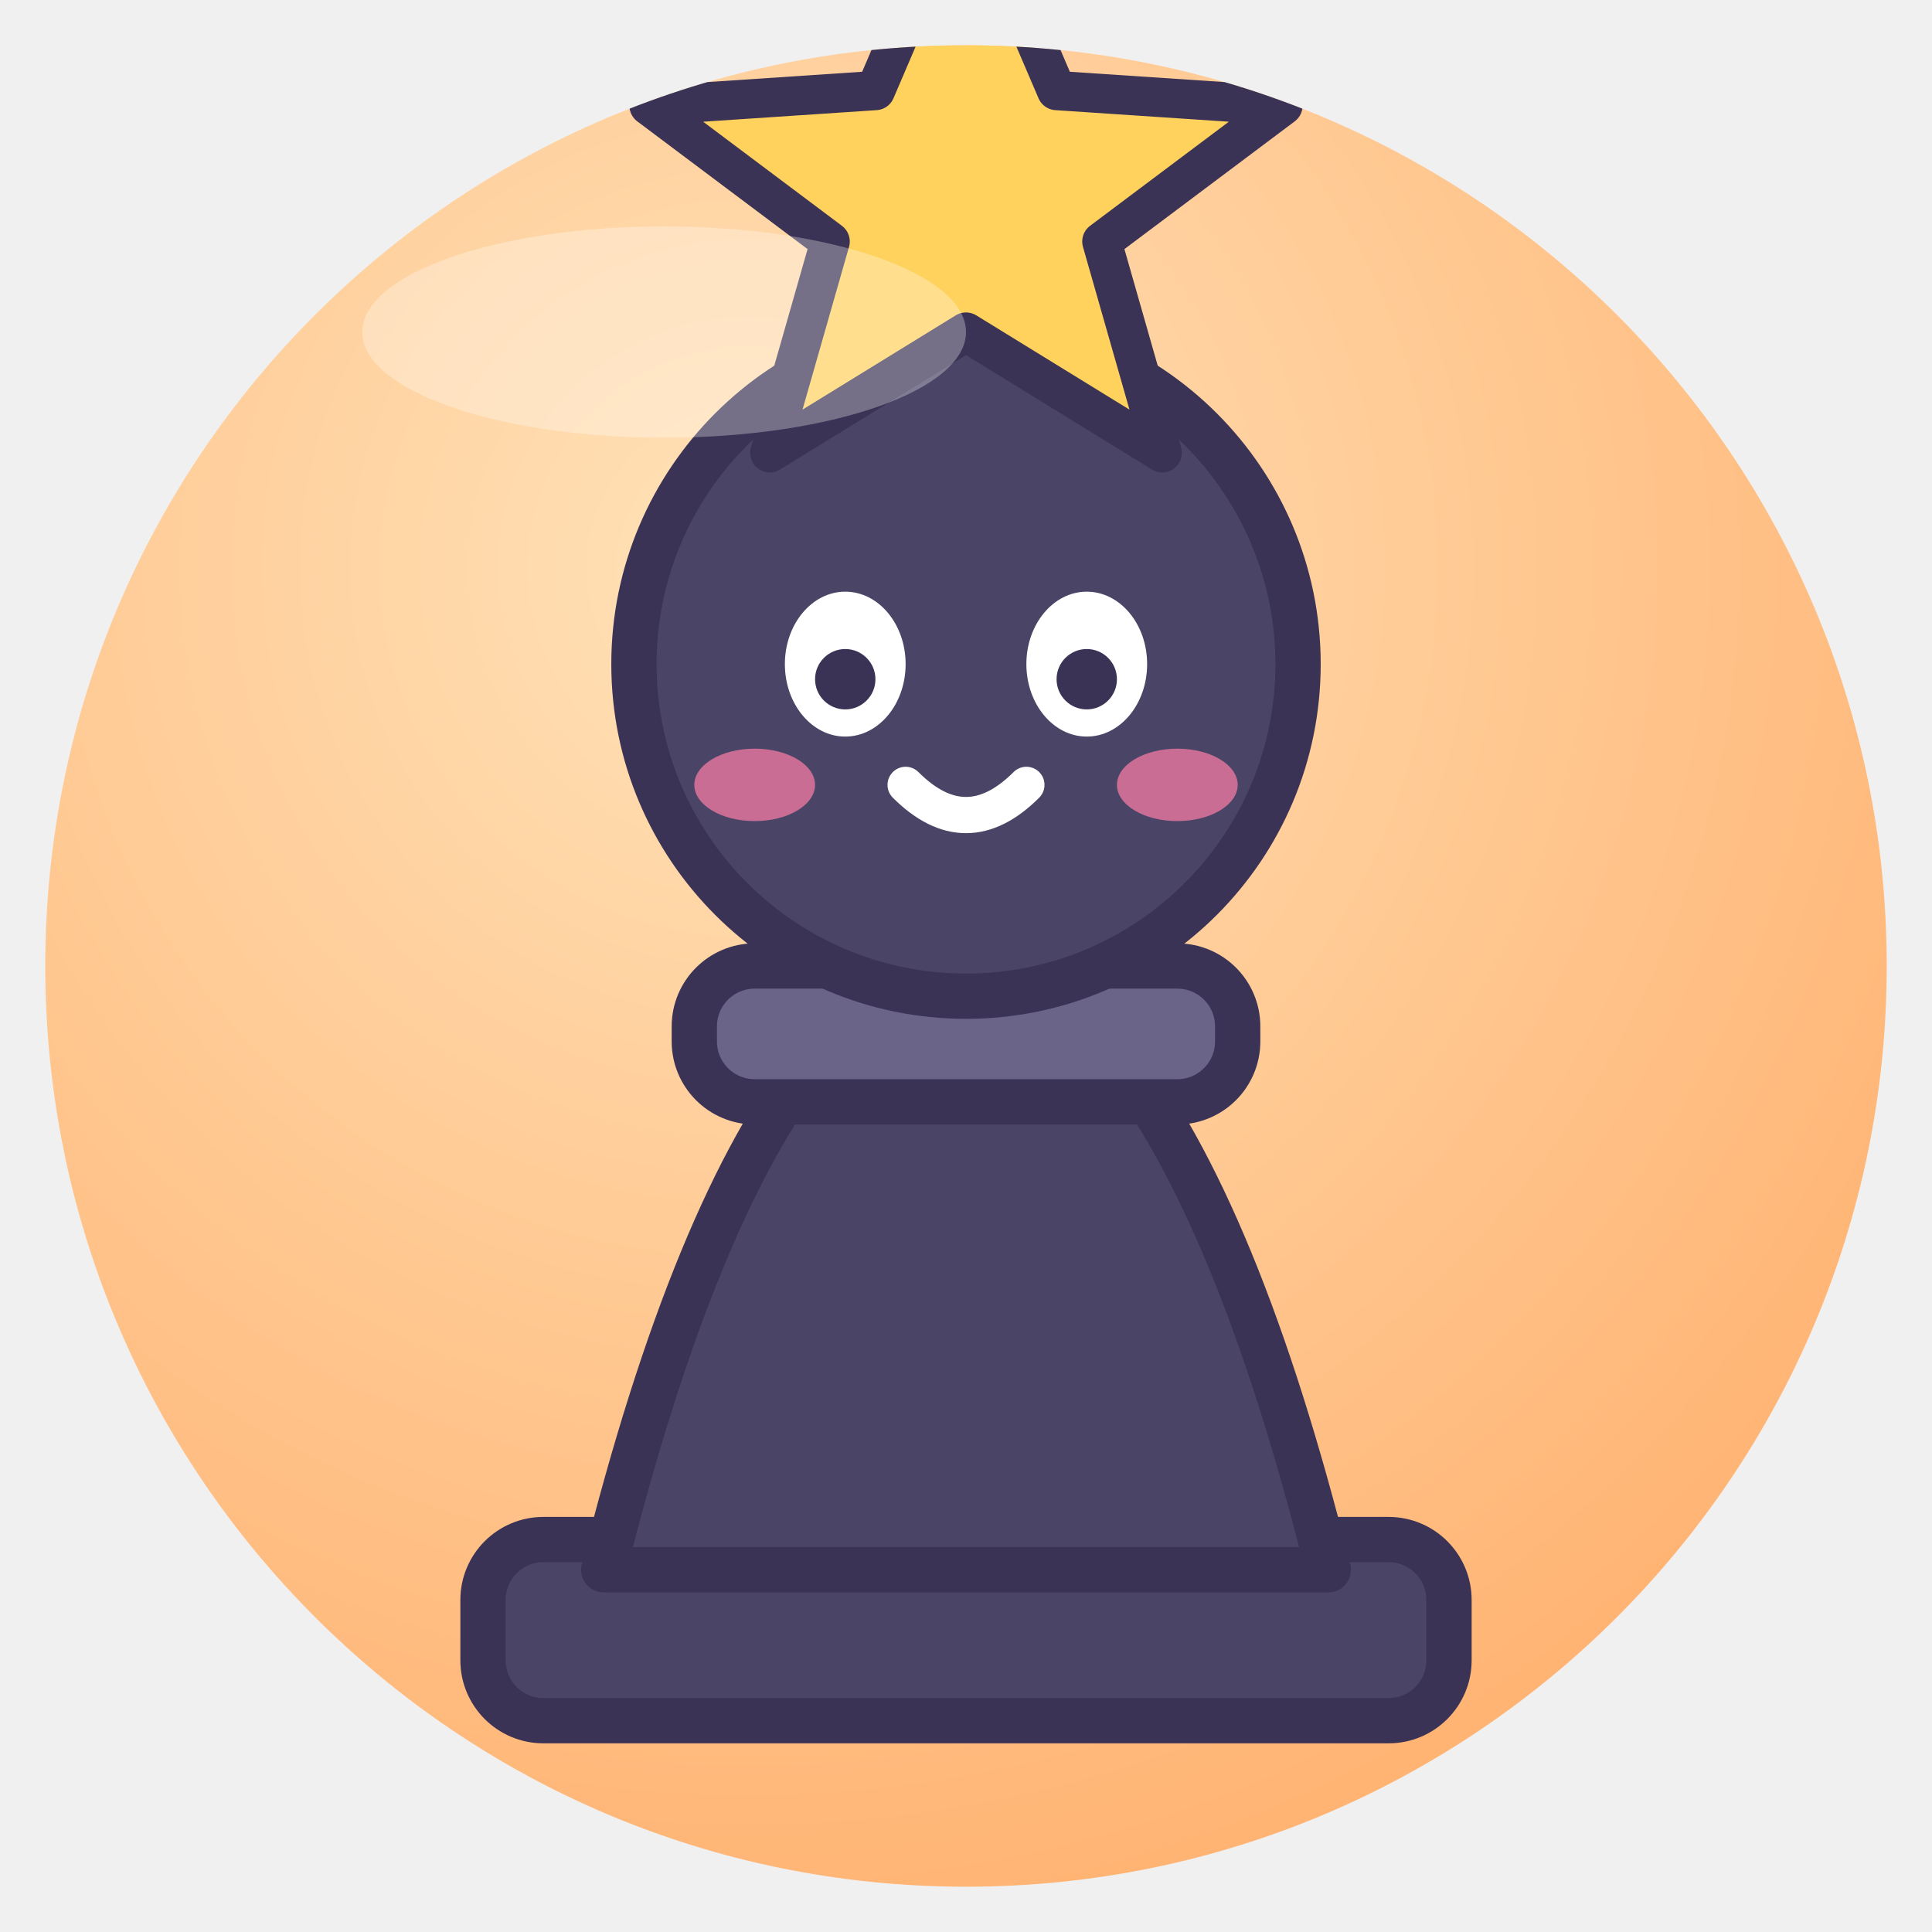
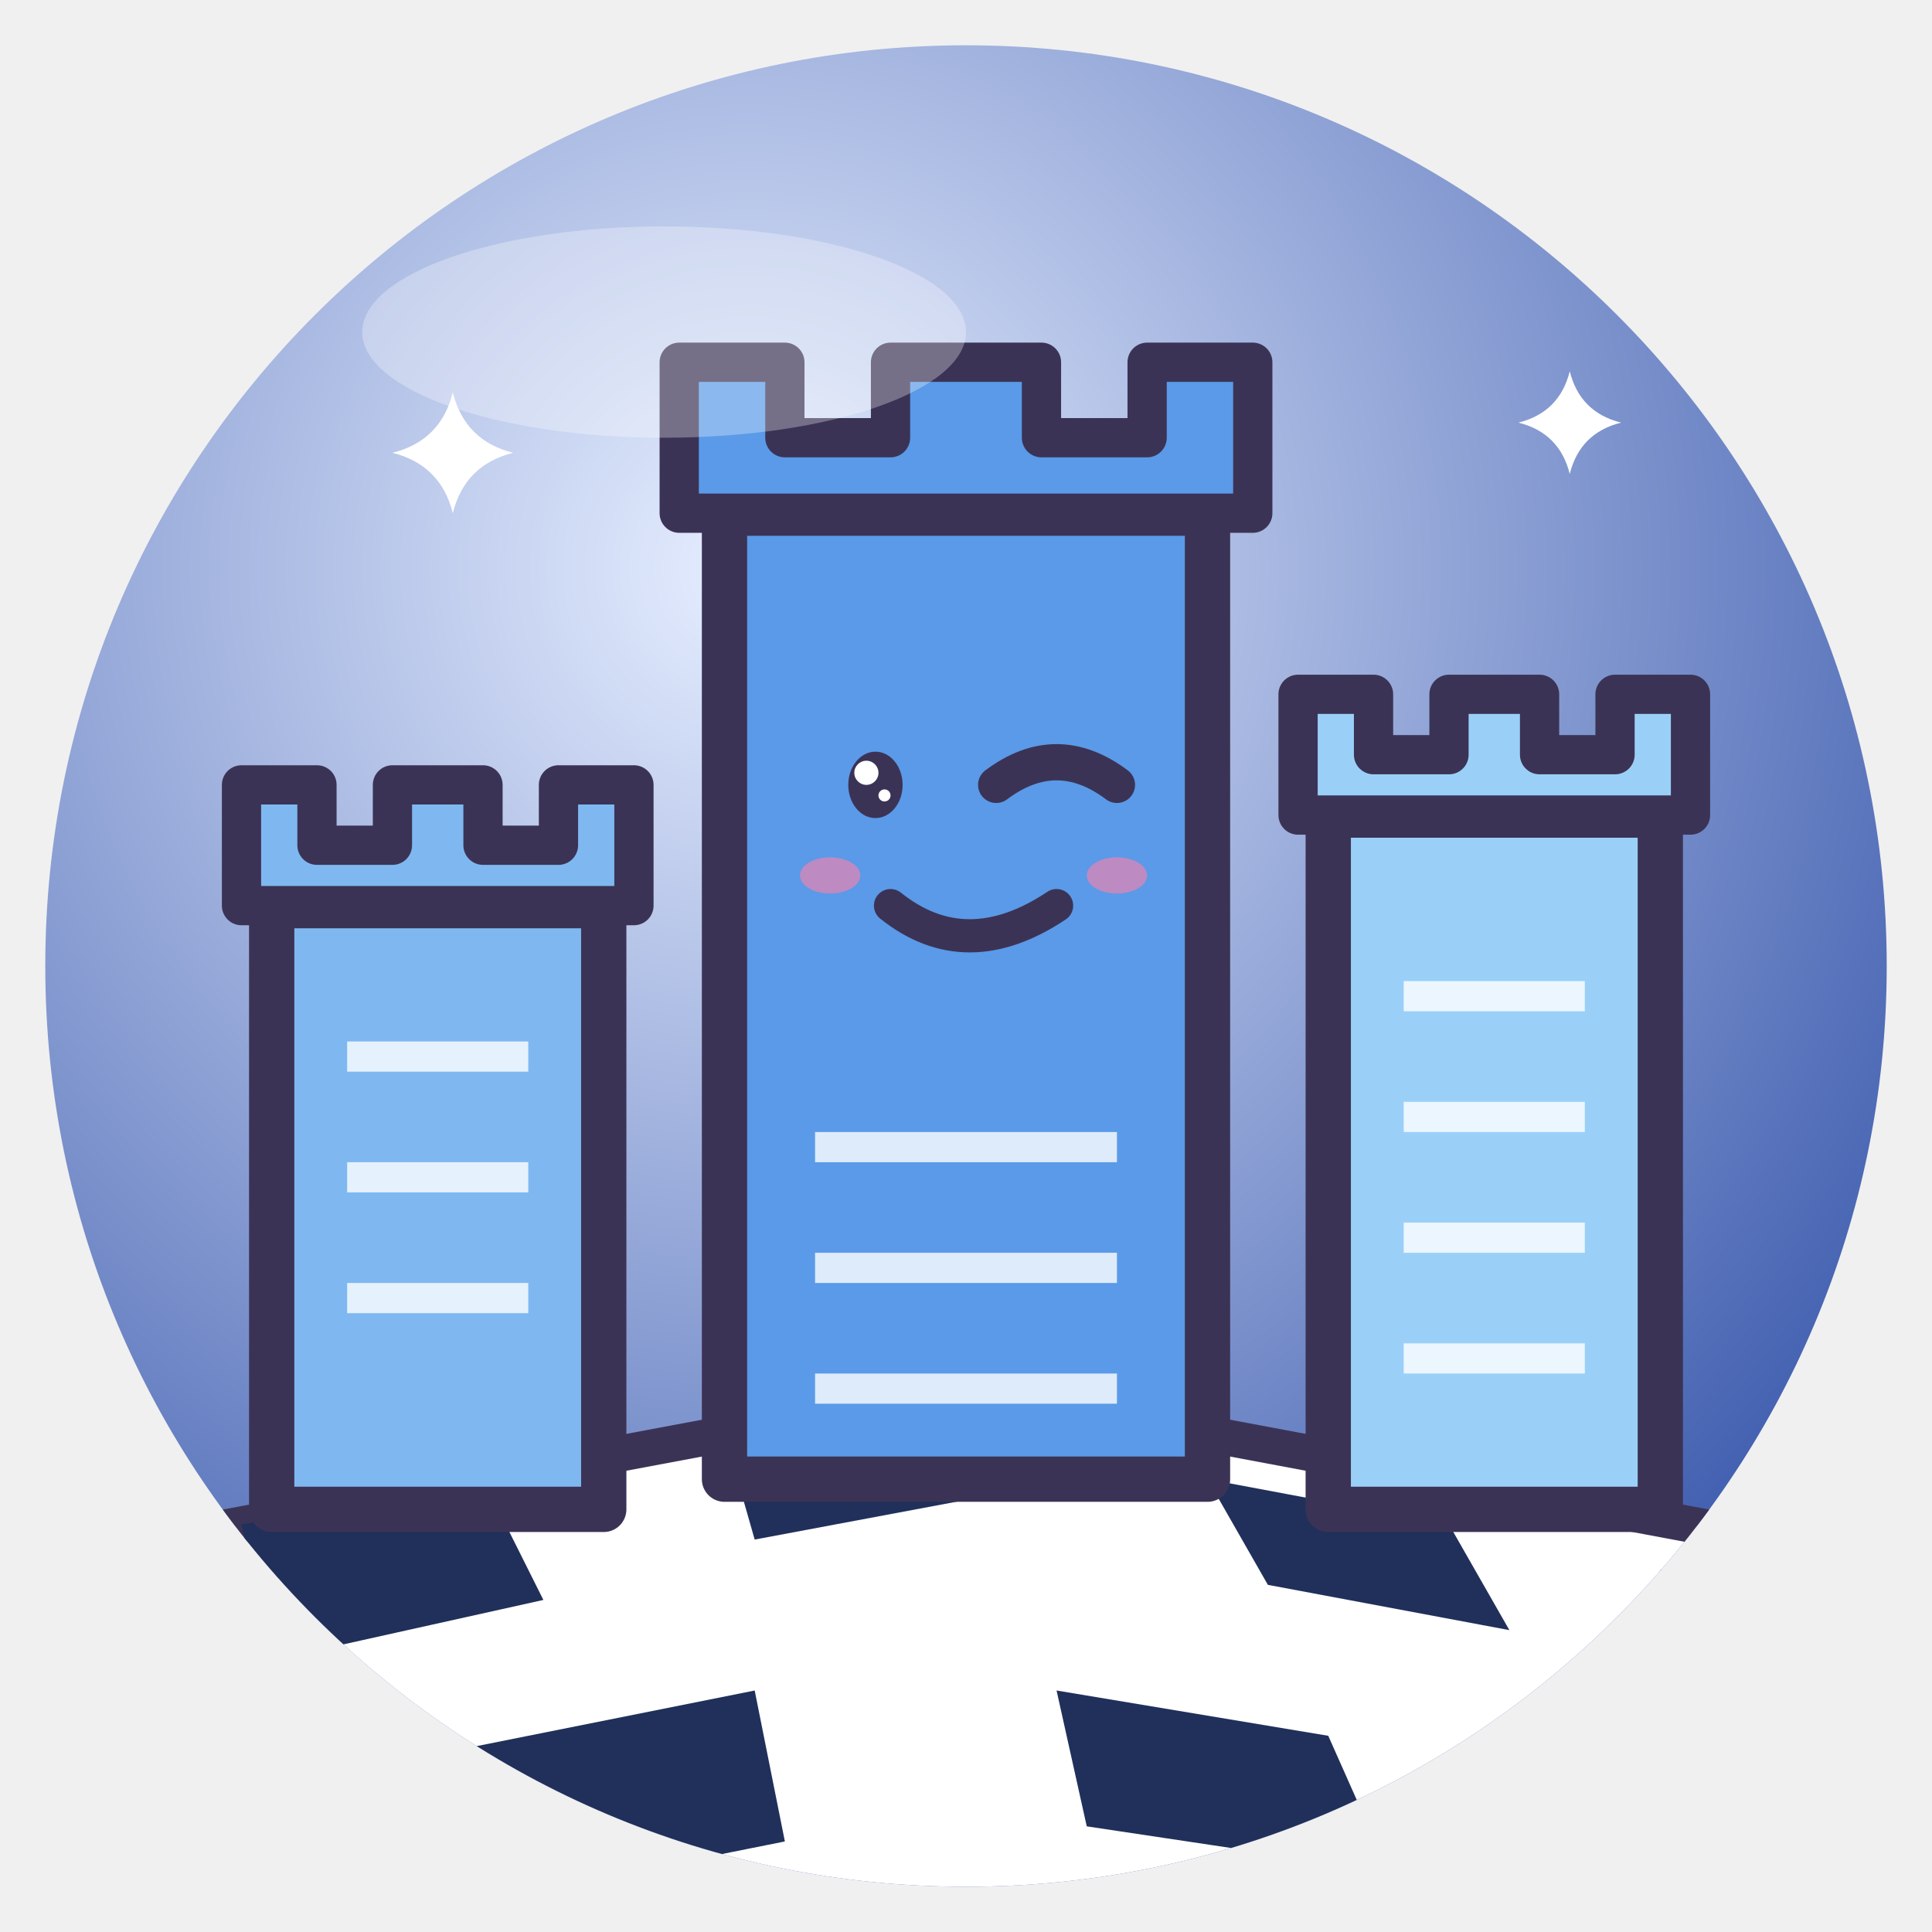
<svg xmlns="http://www.w3.org/2000/svg" viewBox="0 0 128 128" width="128" height="128">
  <defs>
    <radialGradient id="g" cx="38%" cy="28%" r="85%">
-       <stop offset="0" stop-color="#FFE2B8" />
-       <stop offset="1" stop-color="#FFAE6B" />
+       <stop offset="0" stop-color="#E6EEFF" />
+       <stop offset="1" stop-color="#2C4DA6" />
    </radialGradient>
    <clipPath id="c">
      <circle cx="64" cy="64" r="61" />
    </clipPath>
  </defs>
  <circle cx="64" cy="64" r="61" fill="url(#g)" />
  <g clip-path="url(#c)">
-     <rect x="32" y="102" width="64" height="12" rx="4" fill="#4A4466" stroke="#3B3355" stroke-linejoin="round" stroke-linecap="round" stroke-width="3" />
-     <path d="M40 104 Q46 80 54 70 H74 Q82 80 88 104Z" fill="#4A4466" stroke="#3B3355" stroke-linejoin="round" stroke-linecap="round" stroke-width="3" />
-     <rect x="46" y="64" width="36" height="9" rx="4" fill="#6A6488" stroke="#3B3355" stroke-linejoin="round" stroke-linecap="round" stroke-width="3" />
-     <circle cx="64" cy="44" r="22" fill="#4A4466" stroke="#3B3355" stroke-linejoin="round" stroke-linecap="round" stroke-width="3" />
-     <ellipse cx="56" cy="44" rx="4" ry="4.8" fill="#fff" />
-     <ellipse cx="72" cy="44" rx="4" ry="4.8" fill="#fff" />
-     <circle cx="56" cy="45" r="2" fill="#3B3355" />
-     <circle cx="72" cy="45" r="2" fill="#3B3355" />
-     <ellipse cx="50" cy="52" rx="4" ry="2.4" fill="#FF7FA8" opacity=".7" />
-     <ellipse cx="78" cy="52" rx="4" ry="2.4" fill="#FF7FA8" opacity=".7" />
-     <path d="M60 52 Q64 56 68 52" fill="none" stroke="#fff" stroke-width="2.4" stroke-linecap="round" />
-     <path d="M64 -8 L70 6 L85 7 L73 16 L77 30 L64 22 L51 30 L55 16 L43 7 L58 6Z" fill="#FFD25E" stroke="#3B3355" stroke-linejoin="round" stroke-linecap="round" stroke-width="2.6" />
+     <path d="M0 104 L64 92 L128 104 V128 H0Z" fill="#fff" stroke="#3B3355" stroke-linejoin="round" stroke-linecap="round" stroke-width="2.4" />
+     <path d="M16 101 L32 98 L36 106 L18 110Z M48 95 L64 92 L66 99 L50 102Z M80 98 L96 101 L100 108 L84 105Z M30 116 L50 112 L52 122 L32 126Z M70 112 L88 115 L92 124 L72 121Z M110 104 L128 107 V114 L114 112Z" fill="#20305A" />
+     <path d="M18 100 V60 H40 V100Z" fill="#7FB8F0" stroke="#3B3355" stroke-linejoin="round" stroke-linecap="round" stroke-width="3" />
+     <path d="M16 60 V52 H21 V56 H26 V52 H32 V56 H37 V52 H42 V60Z" fill="#7FB8F0" stroke="#3B3355" stroke-linejoin="round" stroke-linecap="round" stroke-width="2.6" />
+     <path d="M88 100 V54 H110 V100Z" fill="#9AD0F8" stroke="#3B3355" stroke-linejoin="round" stroke-linecap="round" stroke-width="3" />
+     <path d="M86 54 V46 H91 V50 H96 V46 H102 V50 H107 V46 H112 V54Z" fill="#9AD0F8" stroke="#3B3355" stroke-linejoin="round" stroke-linecap="round" stroke-width="2.6" />
+     <path d="M48 98 V34 H80 V98Z" fill="#5A9AE8" stroke="#3B3355" stroke-linejoin="round" stroke-linecap="round" stroke-width="3" />
+     <path d="M45 34 V24 H52 V29 H59 V24 H69 V29 H76 V24 H83 V34Z" fill="#5A9AE8" stroke="#3B3355" stroke-linejoin="round" stroke-linecap="round" stroke-width="2.6" />
+     <path d="M54 76 H74 M54 84 H74 M54 92 H74 M23 70 H35 M23 78 H35 M23 86 H35 M93 66 H105 M93 74 H105 M93 82 H105 M93 90 H105" stroke="#fff" stroke-width="2" opacity=".8" />
+     <ellipse cx="58" cy="52" rx="1.8" ry="2.2" fill="#3B3355" />
+     <circle cx="57.4" cy="51.2" r="0.8" fill="#fff" />
+     <circle cx="58.6" cy="52.7" r="0.4" fill="#fff" />
+     <path d="M66 52 Q70 49 74 52" fill="none" stroke="#3B3355" stroke-linejoin="round" stroke-linecap="round" stroke-width="2.4" />
+     <path d="M59 60 Q64 64 70 60" fill="none" stroke="#3B3355" stroke-linejoin="round" stroke-linecap="round" stroke-width="2.2" />
+     <ellipse cx="55" cy="58" rx="2.0" ry="1.2" fill="#FF7FA8" opacity=".6" />
+     <ellipse cx="74" cy="58" rx="2.0" ry="1.2" fill="#FF7FA8" opacity=".6" />
+     <path d="M30 26 Q30.8 29.2 34 30 Q30.8 30.8 30 34 Q29.2 30.8 26 30 Q29.2 29.2 30 26Z" fill="#fff" />
+     <path d="M104 24.6 Q104.68 27.32 107.4 28 Q104.68 28.68 104 31.4 Q103.32 28.68 100.6 28 Q103.32 27.32 104 24.6Z" fill="#fff" />
  </g>
  <ellipse cx="44" cy="22" rx="20" ry="7" fill="#fff" opacity=".3" />
</svg>
